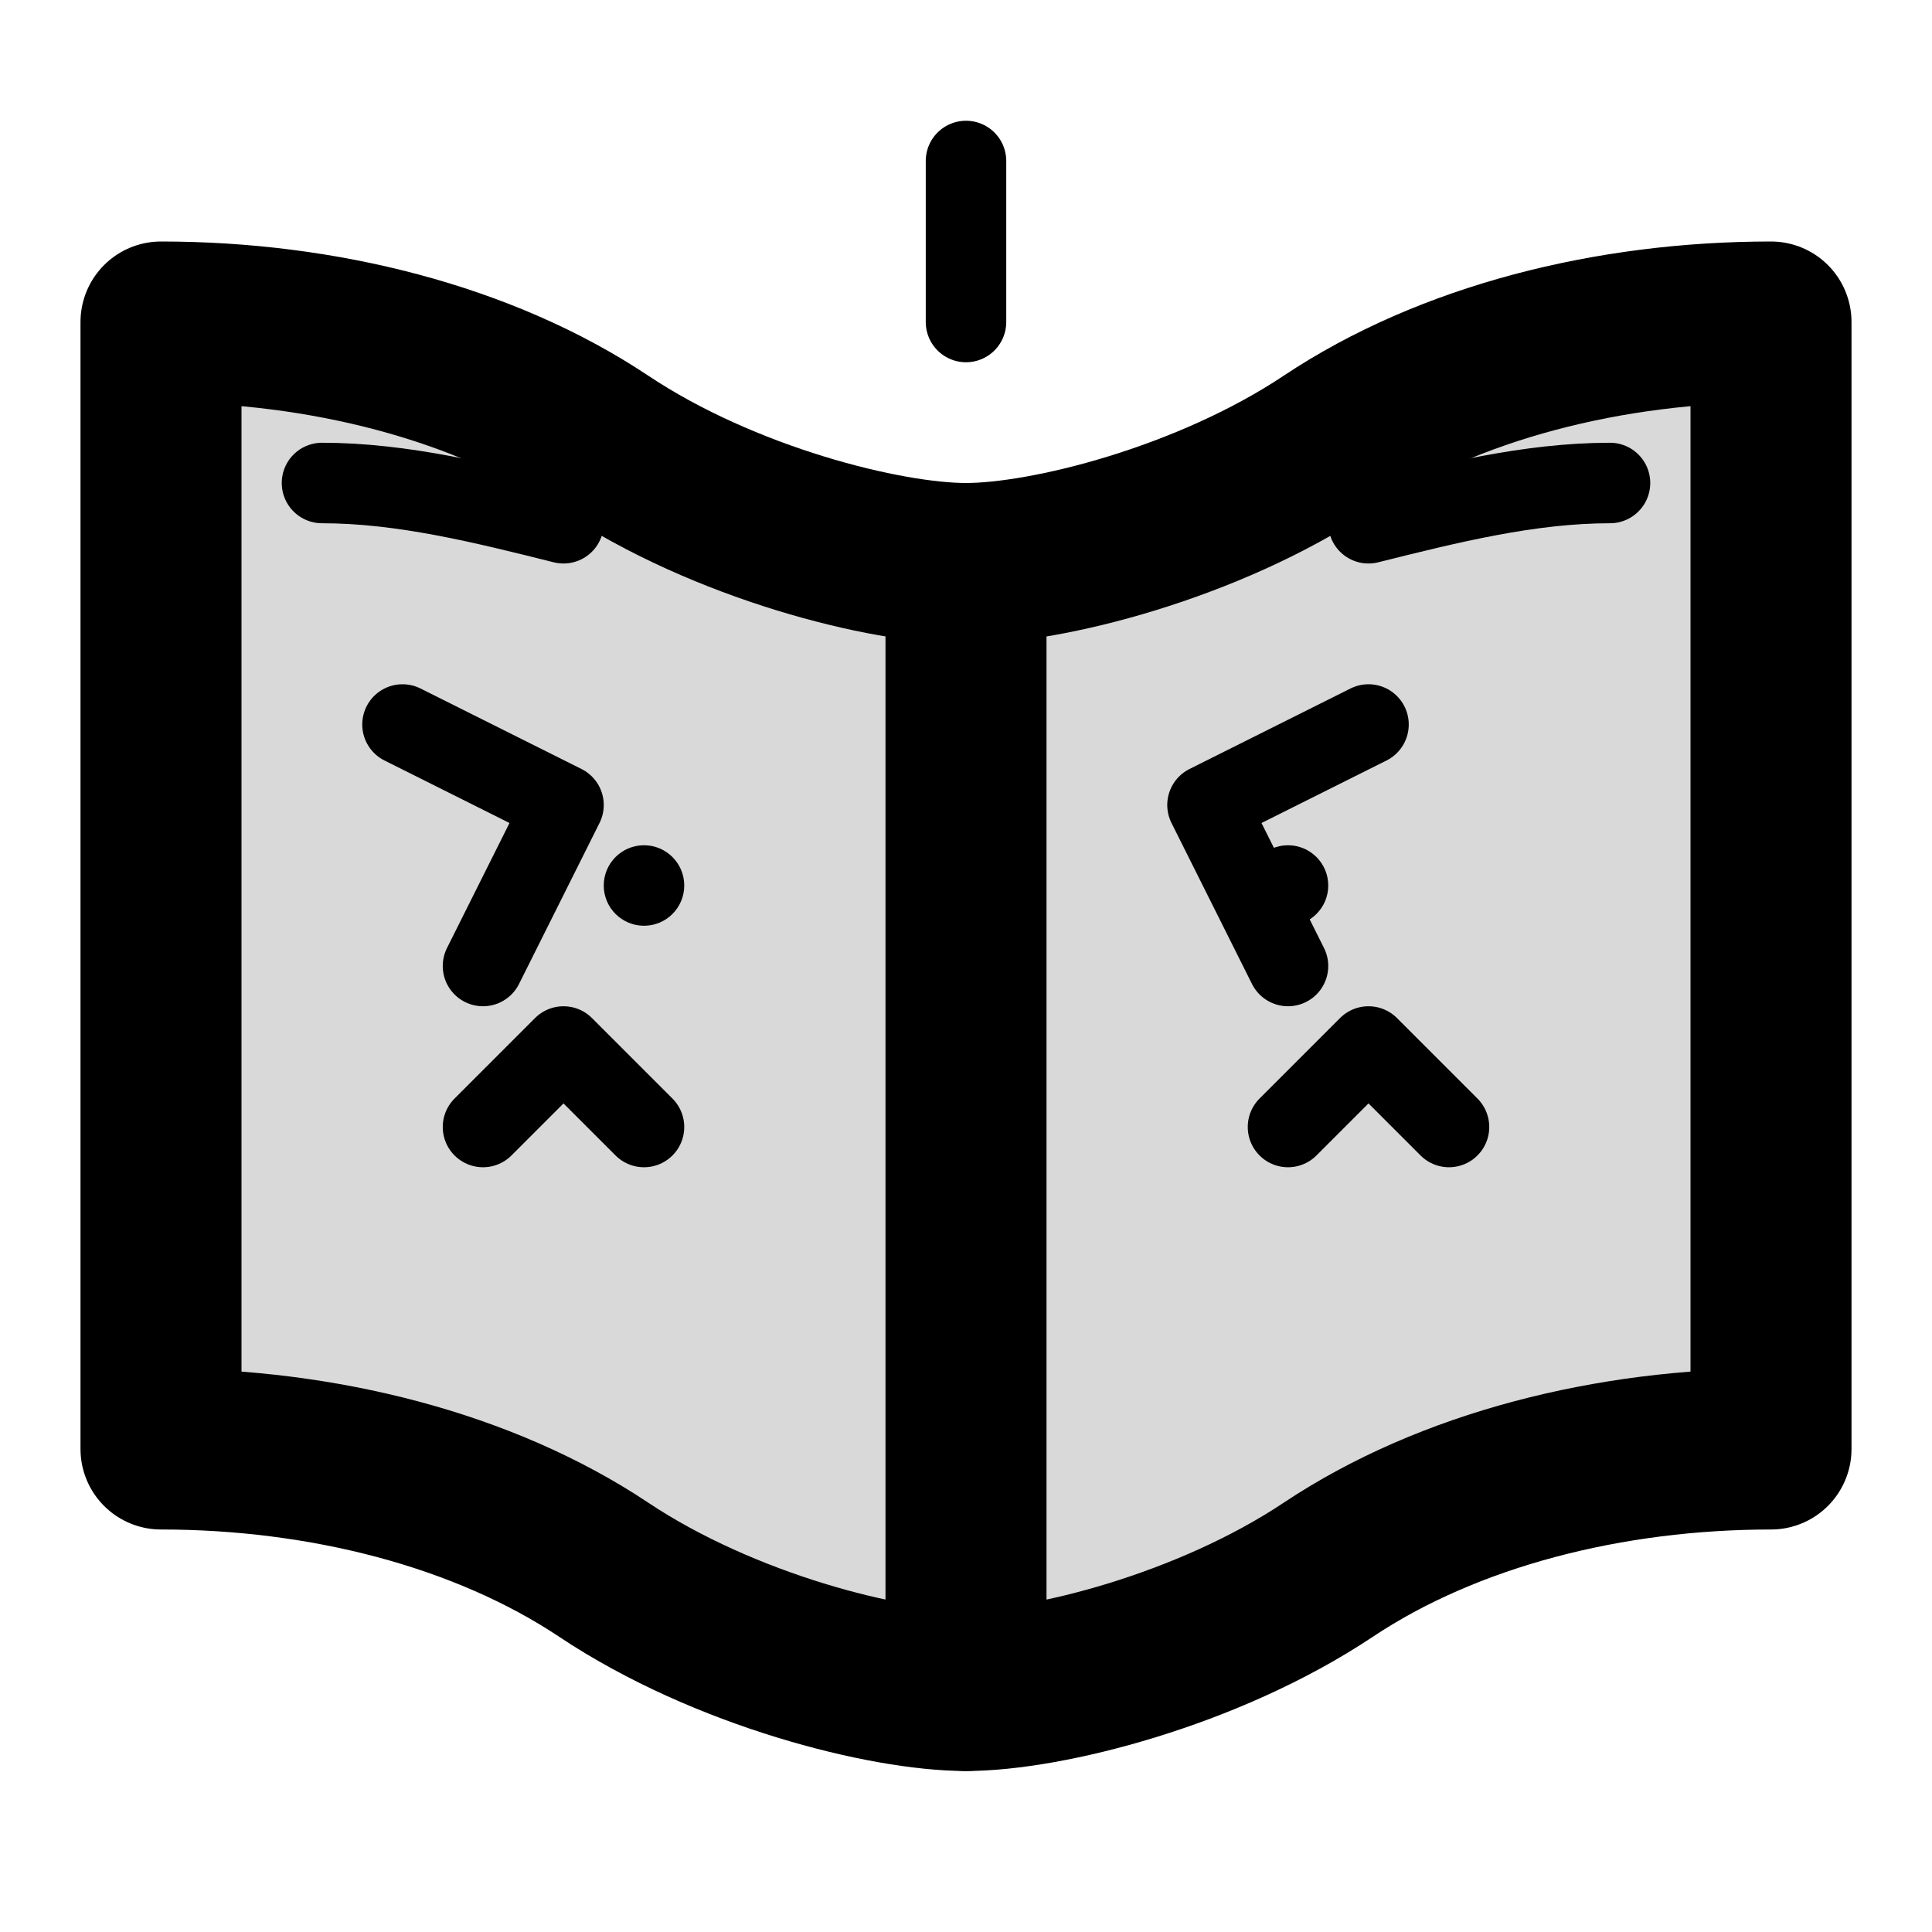
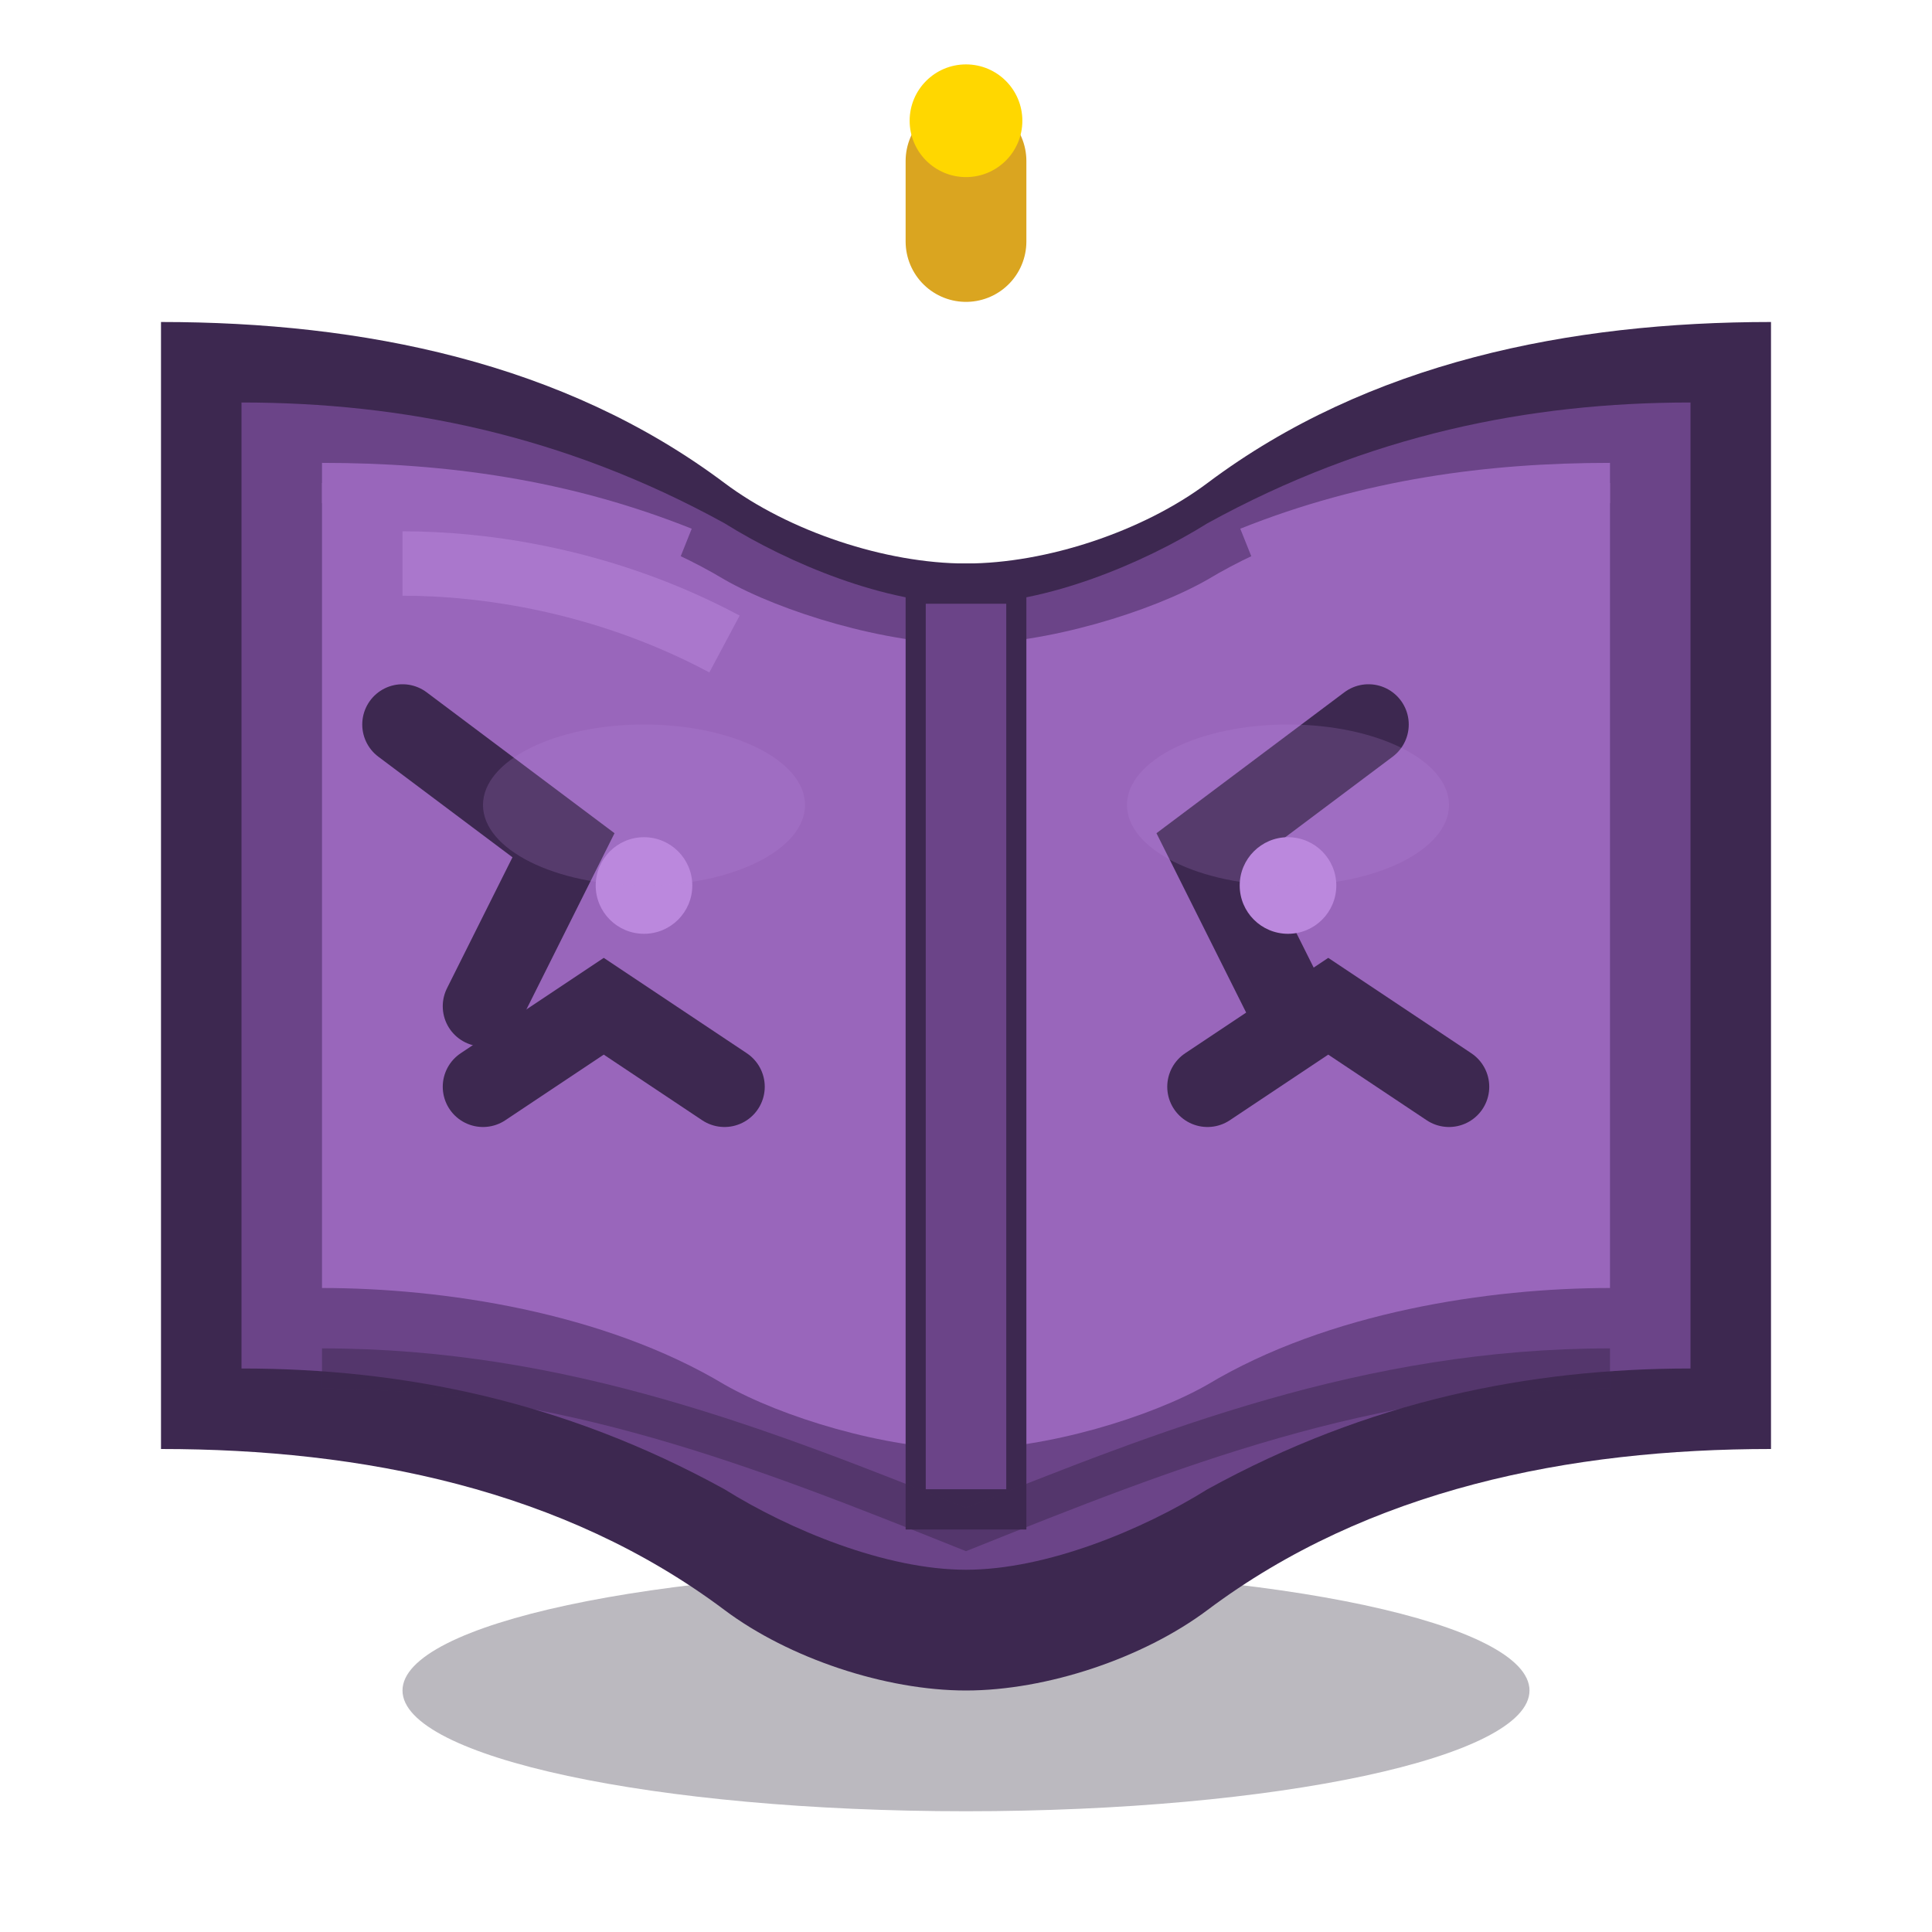
- <svg xmlns="http://www.w3.org/2000/svg" viewBox="0 0 24 24" fill="none">
-   <style>
-     .stroke { stroke: currentColor; stroke-width: 2; stroke-linecap: round; stroke-linejoin: round; fill: none; }
-     .metallic { fill: currentColor; fill-opacity: 0.15; }
-   </style>
-   <path class="stroke metallic" d="M2 4c2 0 4 .5 5.5 1.5C9 6.5 11 7 12 7s3-.5 4.5-1.5C18 4.5 20 4 22 4v14c-2 0-4 .5-5.5 1.5-1.5 1-3.5 1.5-4.5 1.5s-3-.5-4.5-1.5C6 18.5 4 18 2 18V4z" />
-   <path class="stroke" d="M12 7v14" />
-   <path class="stroke" d="M4 6c1 0 2 .25 3 .5M20 6c-1 0-2 .25-3 .5" style="stroke-width: 1;" />
-   <path class="stroke" d="M5 9l2 1-1 2M6 14l1-1 1 1" style="stroke-width: 1;" />
-   <path class="stroke" d="M17 9l-2 1 1 2M18 14l-1-1-1 1" style="stroke-width: 1;" />
-   <path class="stroke" d="M12 4v-2" style="stroke-width: 1;" />
-   <circle cx="8" cy="11" r="0.5" fill="currentColor" />
-   <circle cx="16" cy="11" r="0.5" fill="currentColor" />
+ <svg xmlns="http://www.w3.org/2000/svg" viewBox="0 0 24 24">
+   <ellipse cx="12" cy="21" rx="7" ry="1.5" fill="#1a1428" opacity="0.3" />
+   <path d="M2 4c2.5 0 5 .5 7 2 .8.6 2 1 3 1s2.2-.4 3-1c2-1.5 4.5-2 7-2v14c-2.5 0-5 .5-7 2-.8.6-2 1-3 1s-2.2-.4-3-1c-2-1.5-4.5-2-7-2V4z" fill="#3d2850" />
+   <path d="M3 5c2 0 4 .4 6 1.5.8.5 2 1 3 1s2.2-.5 3-1c2-1.1 4-1.5 6-1.5v12c-2 0-4 .4-6 1.5-.8.5-2 1-3 1s-2.2-.5-3-1c-2-1.1-4-1.5-6-1.5V5z" fill="#6b4488" />
+   <path d="M4 6c1.5 0 3.5.3 5 1.2.7.4 2 .8 3 .8s2.3-.4 3-.8c1.5-.9 3.5-1.2 5-1.2v10c-1.5 0-3.5.3-5 1.2-.7.4-2 .8-3 .8s-2.3-.4-3-.8c-1.5-.9-3.5-1.2-5-1.2V6z" fill="#9966bb" />
+   <path d="M5 7c1 0 2.5.2 4 1" fill="none" stroke="#bb88dd" stroke-width="0.8" opacity="0.5" />
+   <path d="M12 7v12" fill="none" stroke="#3d2850" stroke-width="1.5" />
+   <path d="M12 7.5v11" fill="none" stroke="#6b4488" stroke-width="1" />
+   <path d="M4 6c1.5 0 3 .2 4.5.8" fill="none" stroke="#9966bb" stroke-width="0.5" />
+   <path d="M20 6c-1.5 0-3 .2-4.5.8" fill="none" stroke="#9966bb" stroke-width="0.5" />
+   <g fill="none" stroke="#3d2850" stroke-width="1" stroke-linecap="round">
+     <path d="M5 9l2 1.5-1 2" />
+     <path d="M6 13.5l1.5-1 1.5 1" />
+   </g>
+   <g fill="none" stroke="#3d2850" stroke-width="1" stroke-linecap="round">
+     <path d="M17 9l-2 1.5 1 2" />
+     <path d="M18 13.5l-1.5-1-1.5 1" />
+   </g>
+   <path d="M12 3v-1" fill="none" stroke="#daa520" stroke-width="1.5" stroke-linecap="round" />
+   <circle cx="12" cy="1.5" r="0.7" fill="#ffd700" />
+   <circle cx="8" cy="11" r="0.6" fill="#bb88dd" />
+   <circle cx="16" cy="11" r="0.6" fill="#bb88dd" />
+   <circle cx="6" cy="15" r="0.4" fill="#9966bb" />
+   <circle cx="18" cy="15" r="0.4" fill="#9966bb" />
+   <ellipse cx="8" cy="10" rx="2" ry="1" fill="#bb88dd" opacity="0.2" />
+   <ellipse cx="16" cy="10" rx="2" ry="1" fill="#bb88dd" opacity="0.2" />
+   <path d="M4 17c3 0 5.5 1 8 2 2.5-1 5-2 8-2" fill="none" stroke="#3d2850" stroke-width="0.5" opacity="0.5" />
</svg>
